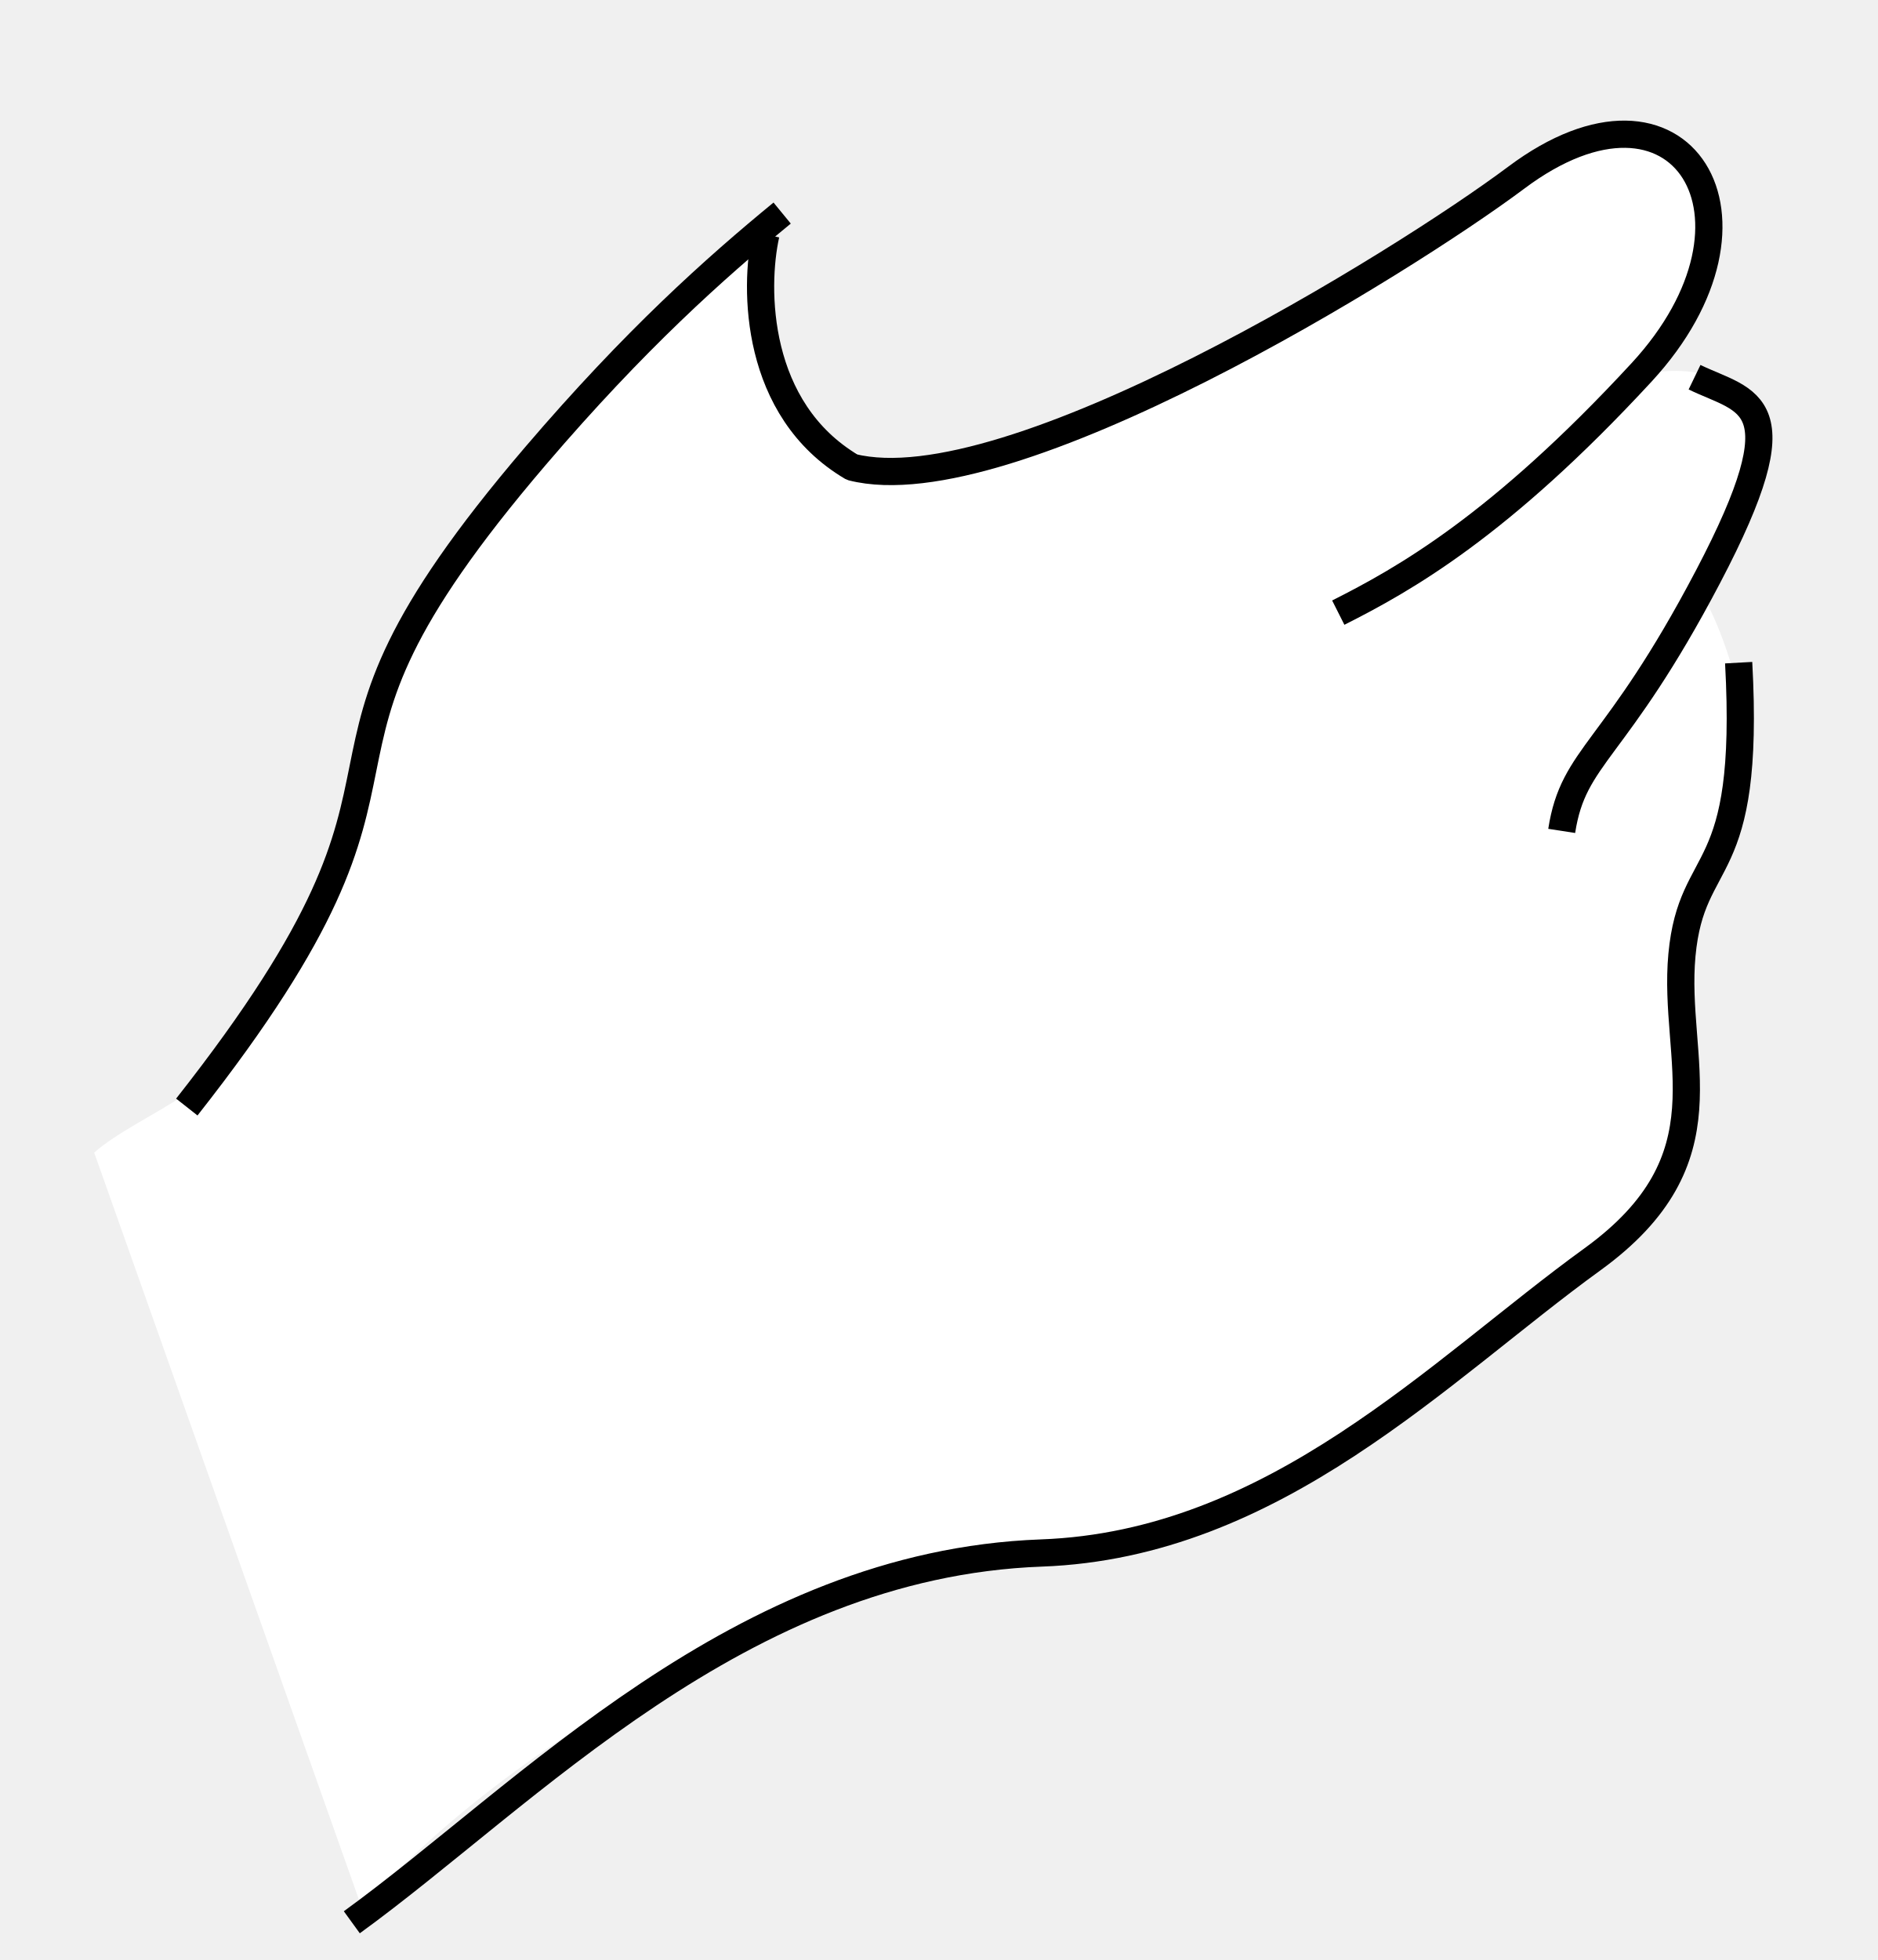
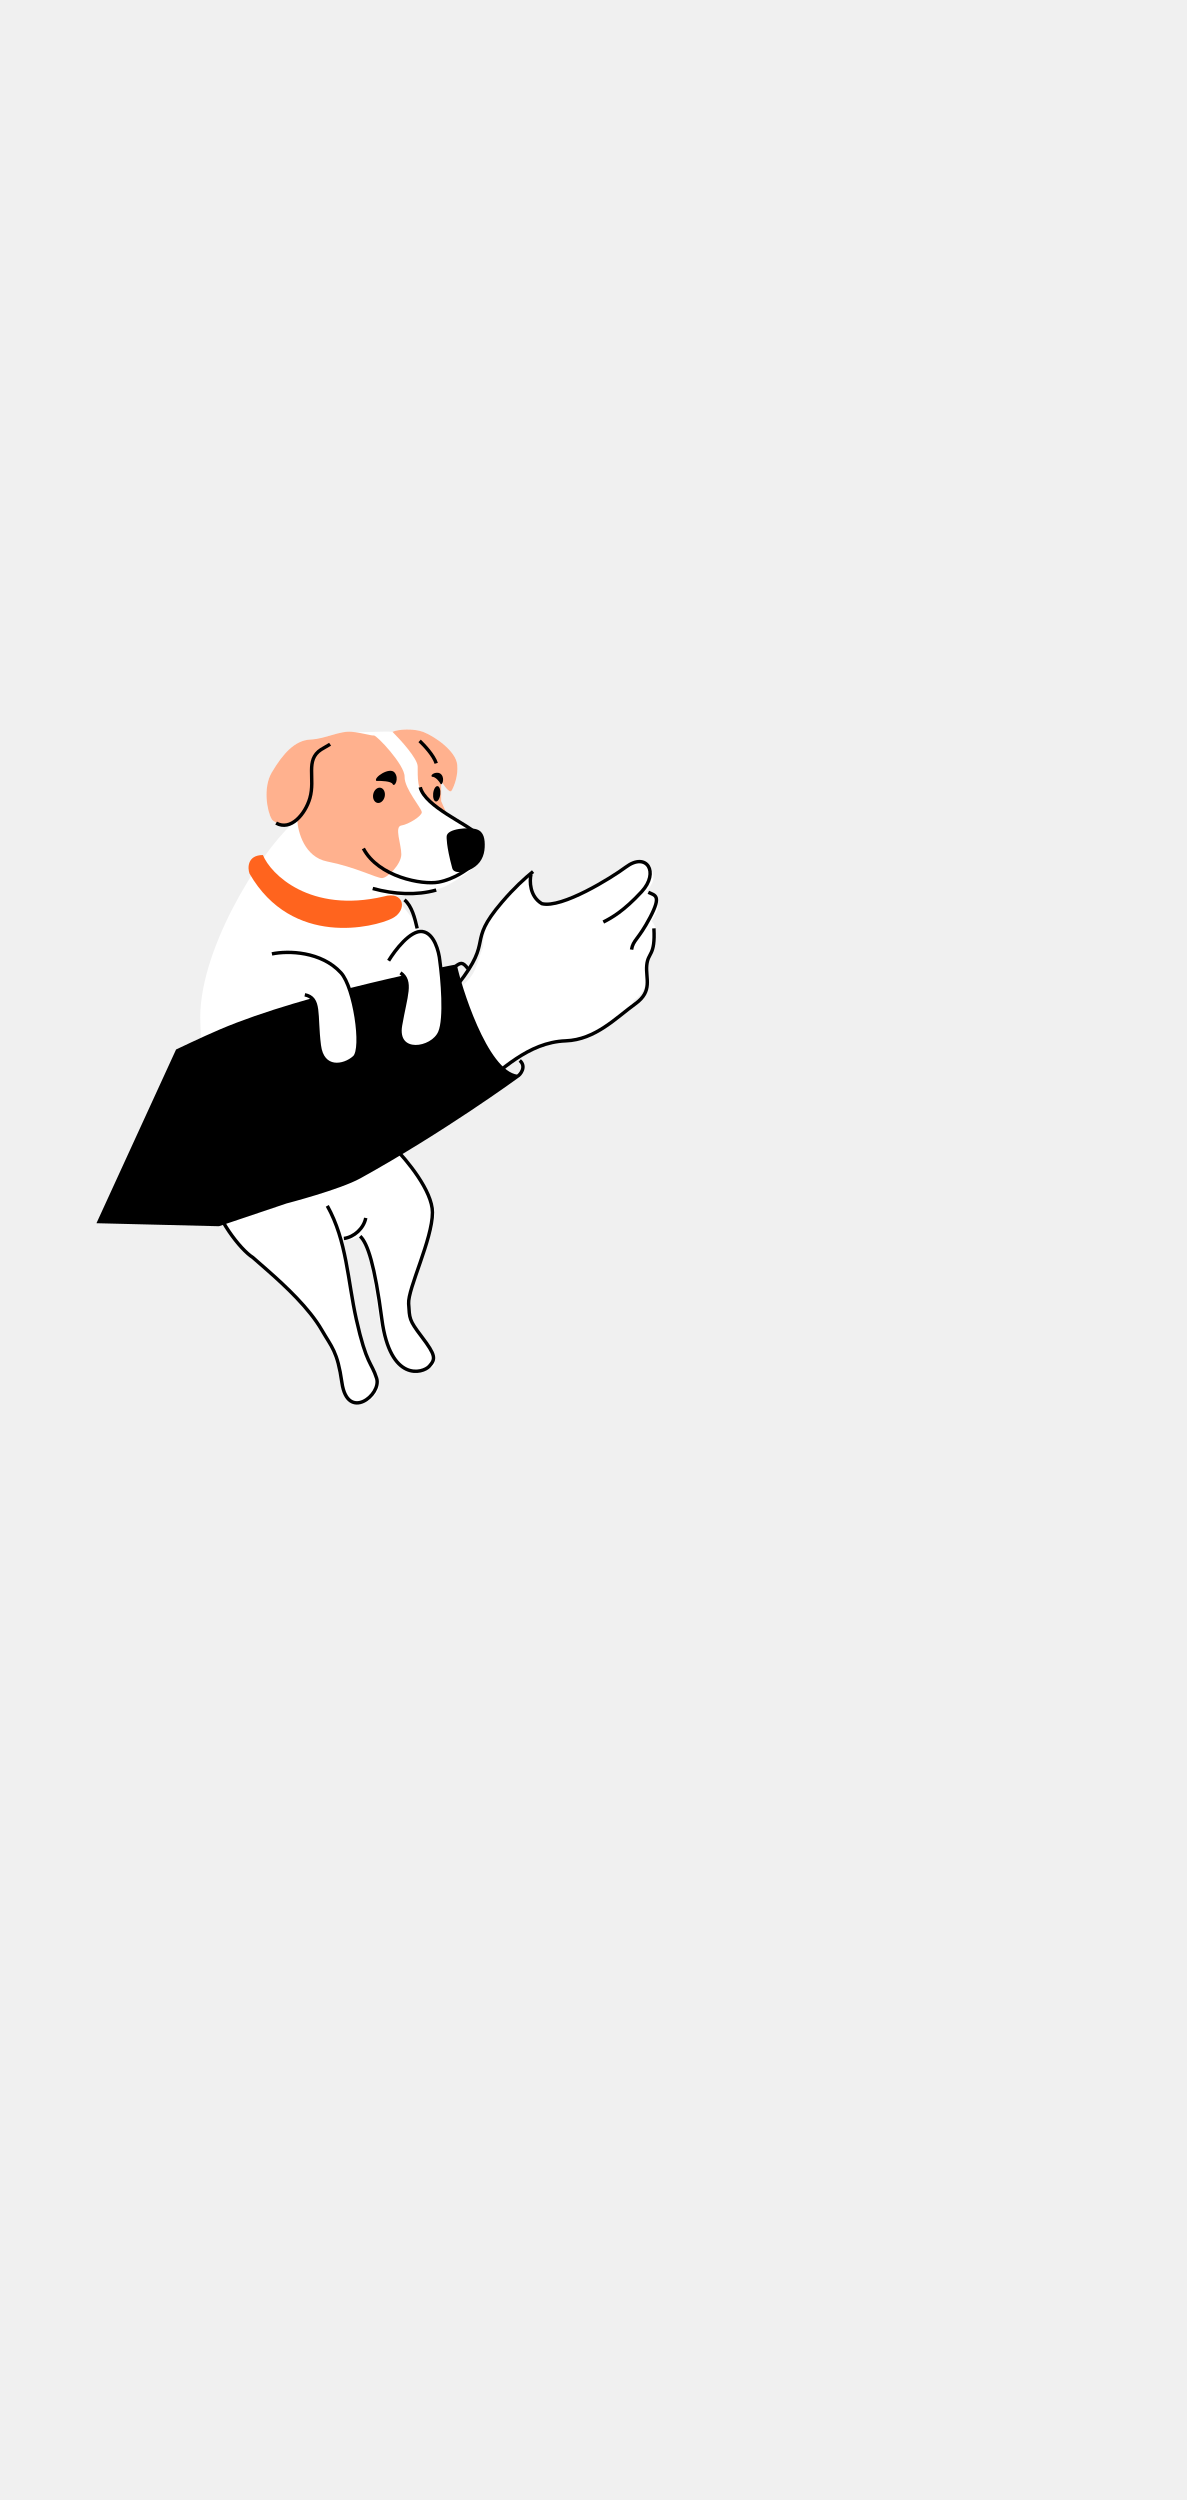
- <svg xmlns="http://www.w3.org/2000/svg" width="69" height="72" viewBox="0 0 69 72" fill="none">
-   <path d="M13.307 29.481C11.999 32.664 11.713 33.415 9.89 36.582C8.678 39.97 5.209 40.813 3.461 42.34L13.307 70.116C19.4 63.136 30.393 58.309 33.209 57.693C36.887 56.889 44.124 56.038 47.584 54.457C51.239 52.791 53.453 49.559 56.665 47.286C57.453 46.724 59.328 46.154 59.502 45.41C61.226 44.348 61.278 43.458 61.769 41.476C62.181 39.877 61.355 37.2 61.769 35.648C62.232 33.939 62.821 32.08 63.341 30.344C63.889 28.5 64.16 27.938 63.971 26.026C63.855 24.829 62.945 22.192 62.285 21.516C62.708 20.79 63.572 19.756 63.971 19.021C65.569 16.101 64.467 12.975 60.366 13.743C60.849 13.025 61.841 11.915 62.285 11.152C63.589 8.95 63.259 6.231 61.108 5.161C58.724 3.976 56.118 5.086 54.811 7.241C54.169 7.356 53.501 7.602 52.848 8.071C47.291 11.991 41.367 14.862 34.979 16.807C27.912 17.96 27.653 11.248 28.407 7.748C24.837 10.629 21.512 13.655 18.785 17.991C14.589 21.934 13.261 27.502 13.307 29.481Z" fill="white" />
-   <path d="M6.864 40.667C17.554 27.091 9.163 29.045 19.68 16.745C23.336 12.469 26.27 9.854 28.739 7.827" stroke="black" stroke-linejoin="bevel" />
-   <path d="M49.173 22.505C51.583 21.29 55.1 19.328 60.315 13.682C65.531 8.037 61.789 1.972 55.708 6.53C51.538 9.648 37.063 18.625 31.307 17.161C27.722 15.048 27.703 10.582 28.141 8.613" stroke="black" stroke-linejoin="bevel" />
-   <path d="M62.264 13.857C64.218 14.8 66.182 14.667 62.761 21.182C59.341 27.698 57.818 27.706 57.383 30.523" stroke="black" stroke-linejoin="bevel" />
-   <path d="M63.885 24.343C64.331 32.486 62.164 31.192 61.801 35.078C61.439 38.965 63.62 42.562 58.509 46.263C52.891 50.329 46.853 56.738 38.263 57.049C27.153 57.46 19.344 65.962 12.927 70.614" stroke="black" stroke-linejoin="bevel" />
+ <svg xmlns="http://www.w3.org/2000/svg" width="345" height="727" viewBox="0 0 345 727" fill="none">
+   <path d="M58.273 297.735C57.18 277.155 75.428 248.271 84.864 239.693C84.057 239.964 82.568 240.192 81.341 239.693C80.766 239.46 79.397 238.855 79.034 238.232C77.61 235.792 76.473 228.975 79.034 224.639C82.319 219.076 85.787 215.27 90.261 215.067C94.734 214.864 98.796 212.415 102.456 212.821C105.385 213.147 111.218 212.55 114.133 212.821C115.895 212.008 120.394 211.845 122.996 212.821C126.25 214.041 132.553 218.312 132.959 222.379C133.285 225.633 132.01 228.751 131.332 229.903C130.655 231.055 128.282 227.121 128.282 227.121V232.945L129.706 236.207L139.1 242.978C139.794 243.779 139.527 246.437 139.527 249C139.527 252.205 132.429 256.181 129.706 257.636C125.962 259.635 116.636 260.096 113.271 259.319C115.148 261.002 119.101 265.837 120.312 267.725C123.664 272.954 121.378 316.917 113.271 331.272C117.022 335.023 126.405 346.489 126.405 352.722C126.405 360.514 118.683 374.071 118.972 378.399C119.261 382.728 117.991 383.014 121.675 387.86C125.883 393.395 126.793 394.819 126.405 397.049C121.801 400.148 112.556 400.893 110.126 382.444C107.729 364.235 105.598 360.515 105.092 359.304C101.907 361.023 99.897 360.797 98.73 359.304C101.762 367.943 100.251 369.109 103.231 382.444C106.225 395.84 108.609 396.586 110.126 401.374C111.644 406.162 102.698 412.456 100.322 404.212C97.764 395.335 95.522 390.567 92.65 385.578C89.328 379.809 83.085 374.015 78.229 369.831C75.721 367.67 73.583 365.939 72.409 364.863C50.831 345.084 59.422 319.381 58.273 297.735Z" fill="white" />
+   <path d="M61.831 347.065C62.552 353.901 69.87 363.389 73.532 365.678C74.499 366.563 76.101 367.921 78.018 369.61C82.941 373.946 89.938 380.462 93.563 386.758C96.436 391.748 98.125 392.929 99.431 402.074C101.064 413.505 111.04 405.591 109.523 400.804C108.005 396.016 106.605 397.021 103.611 383.625C101.116 372.458 100.854 360.803 95.176 350.663M114.503 333.529C118.254 337.281 125.757 346.342 125.757 352.575C125.757 360.367 118.543 374.796 118.831 379.124C119.12 383.453 118.899 383.801 122.583 388.647C126.791 394.183 126.703 395.194 124.852 397.286C123 399.378 113.469 402.074 111.04 383.625C108.967 367.88 106.926 361.556 104.735 359.498M117.628 261.668C119.768 263.495 120.644 266.994 121.313 269.977M99.996 360.147C102.979 359.774 105.816 357.154 106.357 354.18" stroke="black" />
+   <path d="M122.996 212.821C120.393 211.845 115.895 212.008 114.133 212.821C116.55 215.212 121.4 220.568 121.461 222.868C121.536 225.744 121.04 229.91 124.294 232.471C126.897 234.52 128.849 235.973 129.705 236.207L128.282 232.945V227.121C128.282 227.121 130.654 231.055 131.332 229.903C132.01 228.751 133.285 225.633 132.959 222.379C132.552 218.312 126.25 214.041 122.996 212.821Z" fill="#FF641E" fill-opacity="0.5" />
+   <path d="M95.139 250.52C88.573 249.232 86.61 241.937 86.449 238.451L84.864 239.693C84.056 239.964 82.568 240.192 81.341 239.693C80.765 239.46 79.397 238.855 79.033 238.232C77.61 235.792 76.473 228.975 79.033 224.639C82.319 219.076 85.787 215.27 90.26 215.067C94.734 214.864 98.796 212.415 102.456 212.821C105.049 213.068 108.189 214.011 108.717 213.879C109.462 213.693 117.751 222.447 117.658 225.893C117.564 229.339 122.656 235.071 122.656 236.198C122.656 237.324 118.794 239.738 116.702 240.06C114.61 240.382 116.702 245.531 116.702 248.428C116.702 251.324 112.679 255.347 111.07 255.347C109.461 255.347 103.346 252.129 95.139 250.52Z" fill="#FF641E" fill-opacity="0.5" />
+   <path d="M114.188 228.015C113.75 227.14 110.846 227.043 109.449 227.104C108.446 226.193 113.276 222.912 114.734 224.643C116.193 226.375 114.734 229.109 114.188 228.015Z" fill="black" />
+   <path d="M128.078 227.884C127.758 227.243 126.638 225.837 125.615 225.882C124.881 225.215 127.302 223.995 128.369 225.262C129.436 226.53 128.478 228.684 128.078 227.884Z" fill="black" />
+   <path d="M138.386 242.396C136.39 239.819 123.575 234.602 122.207 228.929" stroke="black" />
+   <ellipse cx="110.204" cy="231.28" rx="1.704" ry="2.25" transform="rotate(12.1435 110.204 231.28)" fill="black" />
+   <ellipse cx="127" cy="230.84" rx="1.044" ry="2.25" transform="rotate(6.01549 127 230.84)" fill="black" />
+   <path d="M105.672 246.744C110.012 255.012 122.829 257.404 127.53 256.522C132.232 255.64 135.747 252.854 136.849 252.058" stroke="black" />
+   <path d="M131.518 252.488C129.7 245.806 129.883 243.279 129.883 243.279C129.883 240.872 136.538 240.481 138.64 241.178C140.742 241.874 141.052 244.083 140.95 246.376C140.835 248.987 139.741 251.141 137.441 252.488C135.727 253.491 132.039 254.405 131.518 252.488Z" fill="black" />
+   <path d="M111.584 260.702C90.197 265.669 78.698 254.223 76.456 248.646C71.821 248.646 71.994 252.565 72.569 254.06C84.988 275.62 108.842 269.671 114.017 267.084C118.662 264.761 117.545 258.94 111.584 260.702Z" fill="#FF641E" />
+   <path d="M80.291 239.355C84.536 241.755 88.762 236.741 90.105 232.126C91.783 226.357 88.675 221.016 93.368 217.969C93.858 217.651 95.634 216.675 95.996 216.425M122.023 215.452C123.34 216.676 126.15 219.694 126.852 221.978M126.852 258.823C121.175 260.425 114.661 260.092 108.389 258.374" stroke="black" />
+   <path d="M76.787 301.586C68.337 301.199 66.029 303.714 57.056 305.496C52.204 298.732 44.182 340.146 63.498 346.733C72.376 347.139 120.935 325.746 134.645 318.911C136.667 317.9 138.022 317.512 139.579 315.741C145.673 308.761 153.878 304.697 162.864 302.753C166.542 301.948 170.397 301.663 173.857 300.082C177.512 298.417 179.725 295.184 182.938 292.911C183.726 292.349 184.15 291.636 184.324 290.892C186.048 289.83 187.221 288.144 187.712 286.162C188.124 284.563 187.628 282.825 188.042 281.273C188.505 279.564 189.724 278.029 190.244 276.293C190.792 274.449 190.911 272.551 190.723 270.638C190.606 269.441 190.142 268.516 189.482 267.84C189.905 267.115 190.341 266.4 190.74 265.665C192.337 262.745 190.533 260.186 188.089 259.325C188.572 258.607 189.053 257.865 189.498 257.103C190.801 254.9 189.532 251.856 187.38 250.786C184.997 249.601 182.391 250.711 181.084 252.866C180.442 252.981 179.774 253.227 179.121 253.696C173.564 257.617 167.64 260.487 161.252 262.432C154.185 263.585 153.925 256.873 154.679 253.373C151.11 256.255 147.784 259.281 145.058 263.616C140.862 267.56 140.459 273.393 140.505 275.372C139.197 278.556 139.405 278.867 138.064 282.076C133.999 291.8 105.164 302.024 76.787 301.586Z" fill="white" />
+   <path d="M132.665 289.528C128.102 291.547 117.887 295.634 101.552 298.437M87.309 300.329C84.067 300.641 79.372 302.434 75.799 301.309M54.528 306.875C55.935 305.793 57.848 304.917 60.091 304.199" stroke="black" stroke-linejoin="bevel" />
+   <path d="M150.433 313.014C141.135 311.88 133.419 285.885 132.442 281.01C132.442 281.01 89.178 289.106 64.094 299.835C58.975 302.024 51.577 305.567 51.577 305.567L28.819 355.232L63.593 356.086L83.162 349.49C83.162 349.49 98.665 345.476 104.579 342.207C128.839 328.796 150.433 313.014 150.433 313.014Z" fill="black" />
+   <path d="M132.442 281.01C133.419 285.885 141.135 311.88 150.433 313.014M132.442 281.01C132.442 281.01 89.178 289.106 64.094 299.835C58.975 302.024 51.577 305.567 51.577 305.567L28.819 355.232L63.593 356.086L83.162 349.49C83.162 349.49 98.665 345.476 104.579 342.207C128.839 328.796 150.433 313.014 150.433 313.014M132.442 281.01C134.004 279.894 134.497 279.654 136.078 281.679M150.433 313.014C151.343 312.582 153.197 310.126 151.141 308.394" stroke="black" />
+   <path d="M122.811 270.889C119.344 270.437 114.834 276.354 113.012 279.369L116.46 282.899C119.907 285.386 117.977 289.412 116.46 298.178C114.943 306.943 125.731 305.257 127.899 300.2C129.634 296.155 128.622 284.627 127.899 279.369C127.648 276.731 126.279 271.341 122.811 270.889Z" fill="white" />
+   <path d="M99.158 282.899C96.051 279.497 83.832 276.404 79.072 277.396L87.855 287.143C93.984 291.277 91.703 294.84 92.844 303.962C93.756 311.259 100.016 310.211 103.034 307.477C105.787 304.984 103.034 287.143 99.158 282.899Z" fill="white" />
+   <path d="M113.012 279.369C114.834 276.354 119.344 270.437 122.811 270.889C126.279 271.341 127.648 276.731 127.899 279.369C128.622 284.627 129.634 296.155 127.899 300.2C125.731 305.257 114.943 306.943 116.46 298.178C117.977 289.412 119.907 285.386 116.46 282.899M79.072 277.396C83.832 276.404 93.441 276.639 99.158 282.899C103.034 287.143 105.787 304.984 103.034 307.477C100.016 310.211 93.756 311.259 92.844 303.962C91.703 294.84 93.235 290.248 88.642 289.285" stroke="black" />
+   <path d="M133.137 286.292C143.826 272.716 135.436 274.67 145.953 262.37C149.609 258.094 152.543 255.479 155.012 253.452" stroke="black" stroke-linejoin="bevel" />
+   <path d="M175.446 268.13C177.856 266.916 181.372 264.953 186.588 259.308C191.804 253.662 188.061 247.597 181.981 252.155C177.81 255.273 163.336 264.251 157.579 262.787C153.994 260.673 153.975 256.207 154.414 254.238" stroke="black" stroke-linejoin="bevel" />
+   <path d="M188.537 259.482C190.491 260.425 192.454 260.292 189.034 266.807C185.613 273.323 184.09 273.332 183.655 276.148" stroke="black" stroke-linejoin="bevel" />
+   <path d="M190.157 269.968C190.603 278.111 188.437 276.817 188.074 280.704C187.712 284.591 189.893 288.187 184.781 291.888C179.163 295.954 173.125 302.364 164.536 302.674C153.426 303.085 145.616 311.588 139.199 316.239" stroke="black" stroke-linejoin="bevel" />
</svg>
